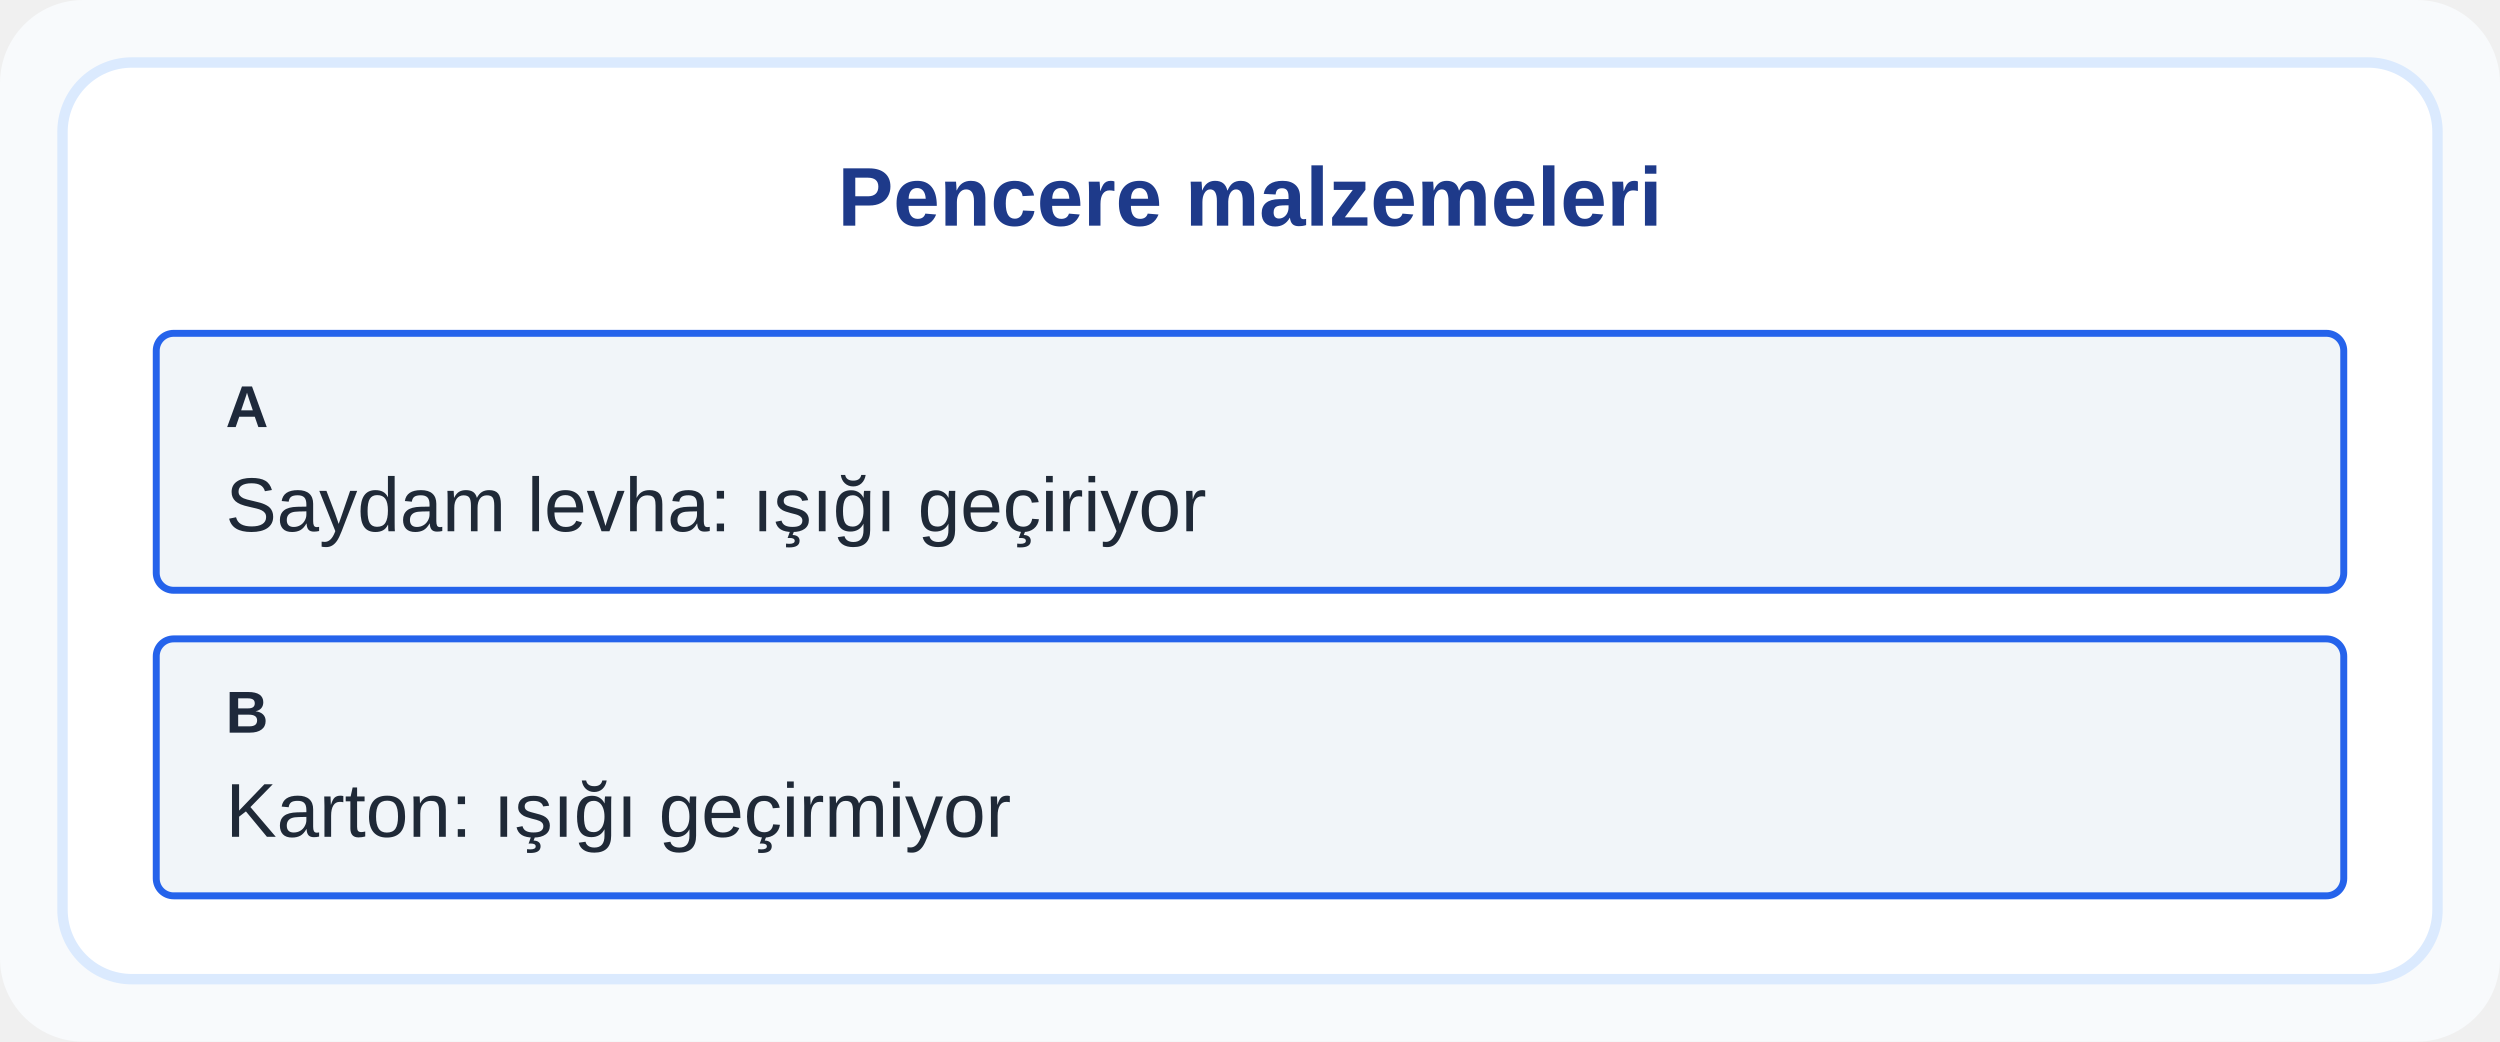
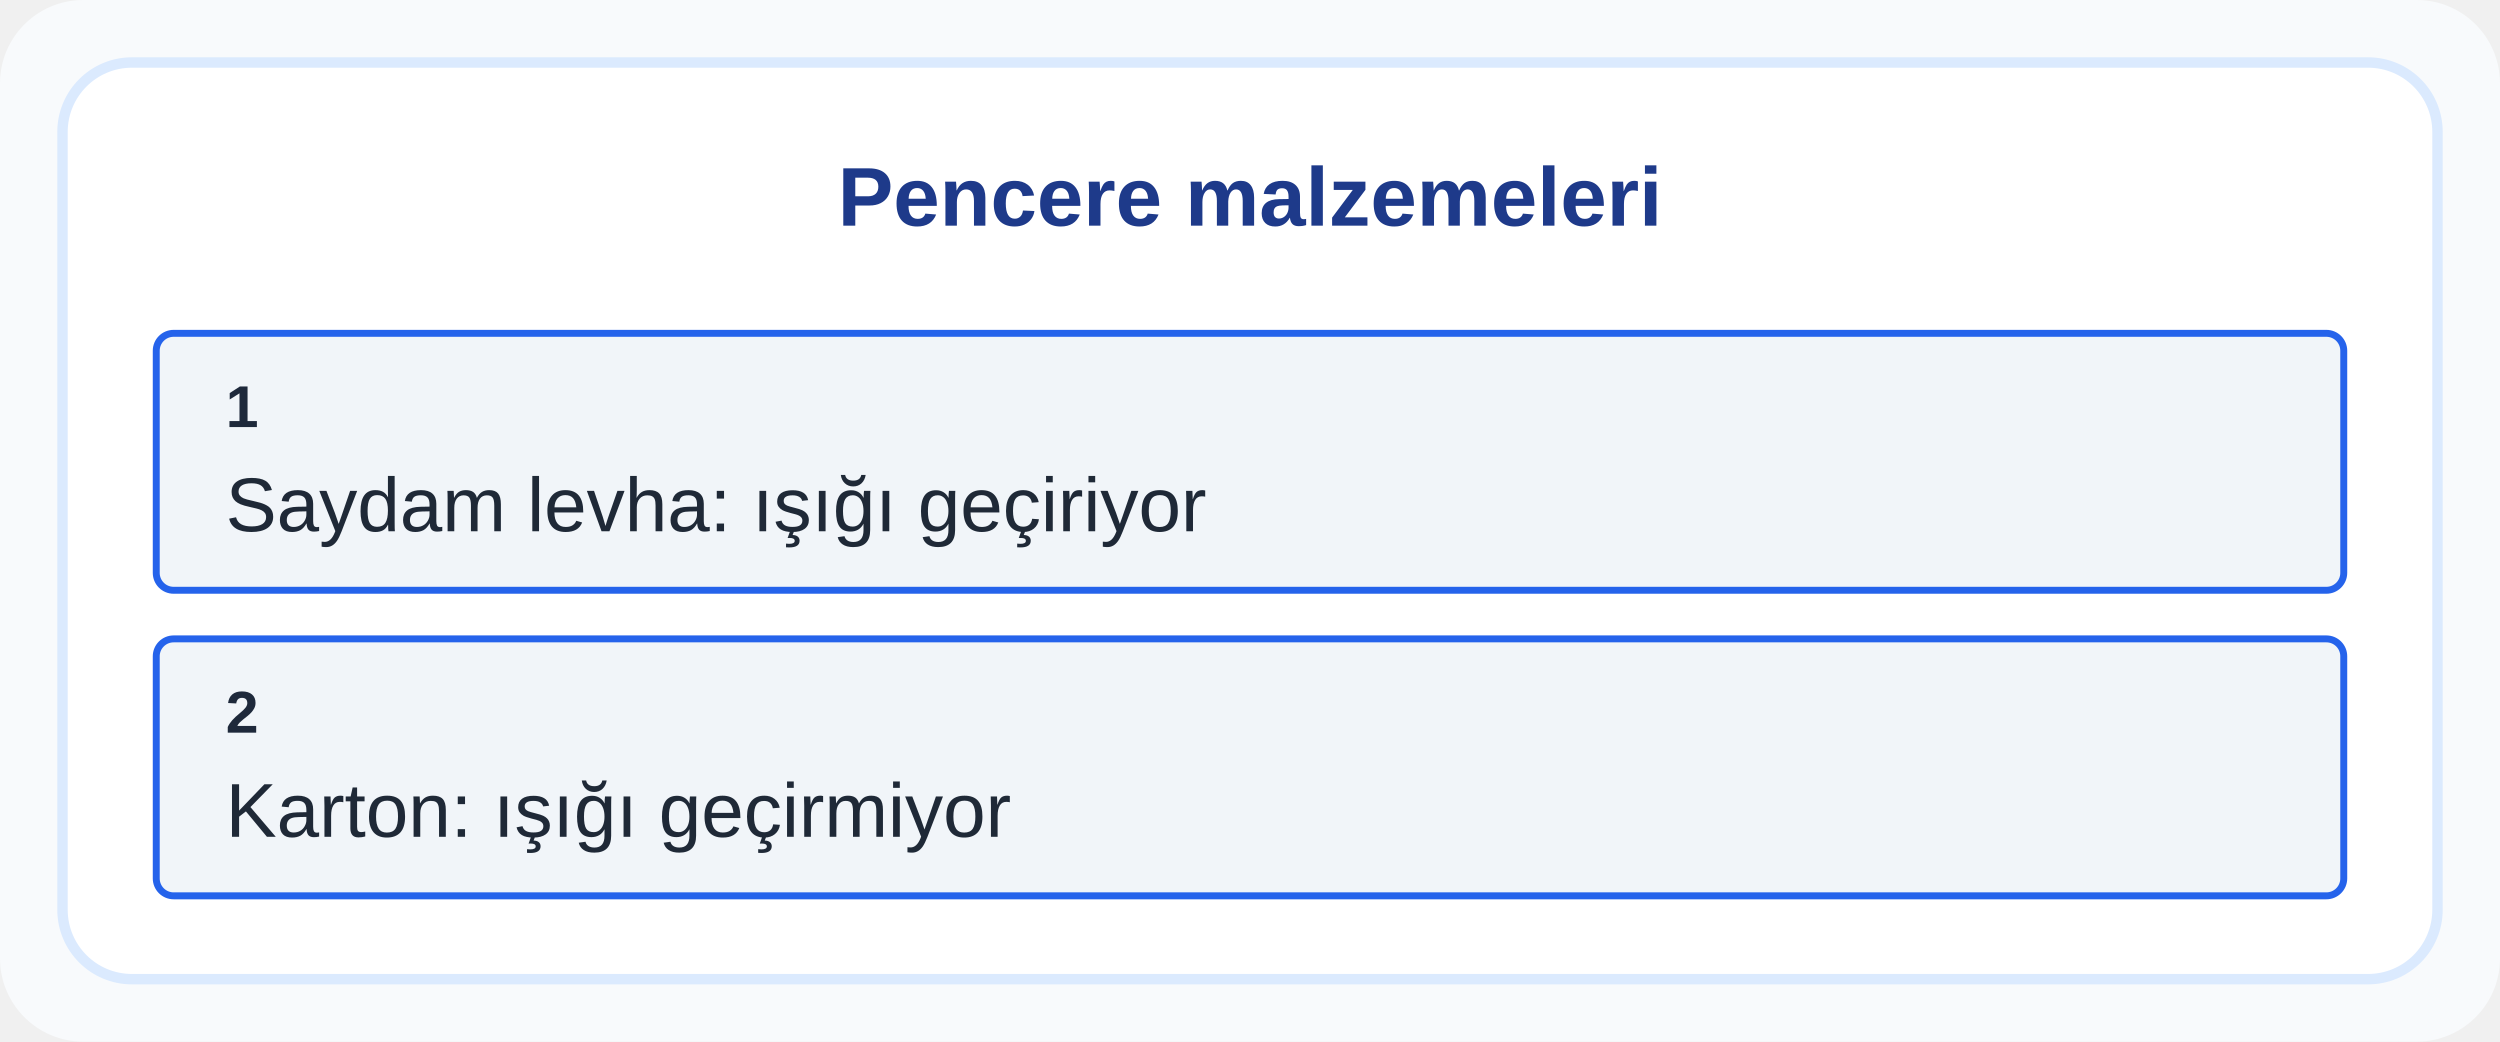
<svg xmlns="http://www.w3.org/2000/svg" viewBox="0 0 720 300" role="img" aria-labelledby="title desc">
  <style>.title{font:700 24px Arial,sans-serif;fill:#1E3A8A}.label{font:600 15px Arial,sans-serif;fill:#334155}.small{font:500 14px Arial,sans-serif;fill:#475569}.value{font:700 17px Arial,sans-serif;fill:#1E293B}.coin{font:700 18px Arial,sans-serif;fill:#92400E}.equation{font:700 36px Arial,sans-serif;fill:#1E3A8A}</style>
  <rect width="720" height="300" rx="24" fill="#F8FAFC" />
  <rect x="18" y="18" width="684" height="264" rx="20" fill="#fff" stroke="#DBEAFE" stroke-width="3" />
  <text x="360" y="65" text-anchor="middle" class="title">Pencere malzemeleri</text>
  <rect x="45" y="96" width="630" height="74" rx="5" fill="#f1f5f9" stroke="#2563eb" stroke-width="2" />
-   <text x="65" y="123" class="value">A</text>
+   <text x="65" y="123" class="value">1</text>
  <text x="65" y="153" style="font:22px Arial;fill:#1f2937">Saydam levha: ışığı geçiriyor</text>
  <rect x="45" y="184" width="630" height="74" rx="5" fill="#f1f5f9" stroke="#2563eb" stroke-width="2" />
-   <text x="65" y="211" class="value">B</text>
+   <text x="65" y="211" class="value">2</text>
  <text x="65" y="241" style="font:22px Arial;fill:#1f2937">Karton: ışığı geçirmiyor</text>
</svg>
